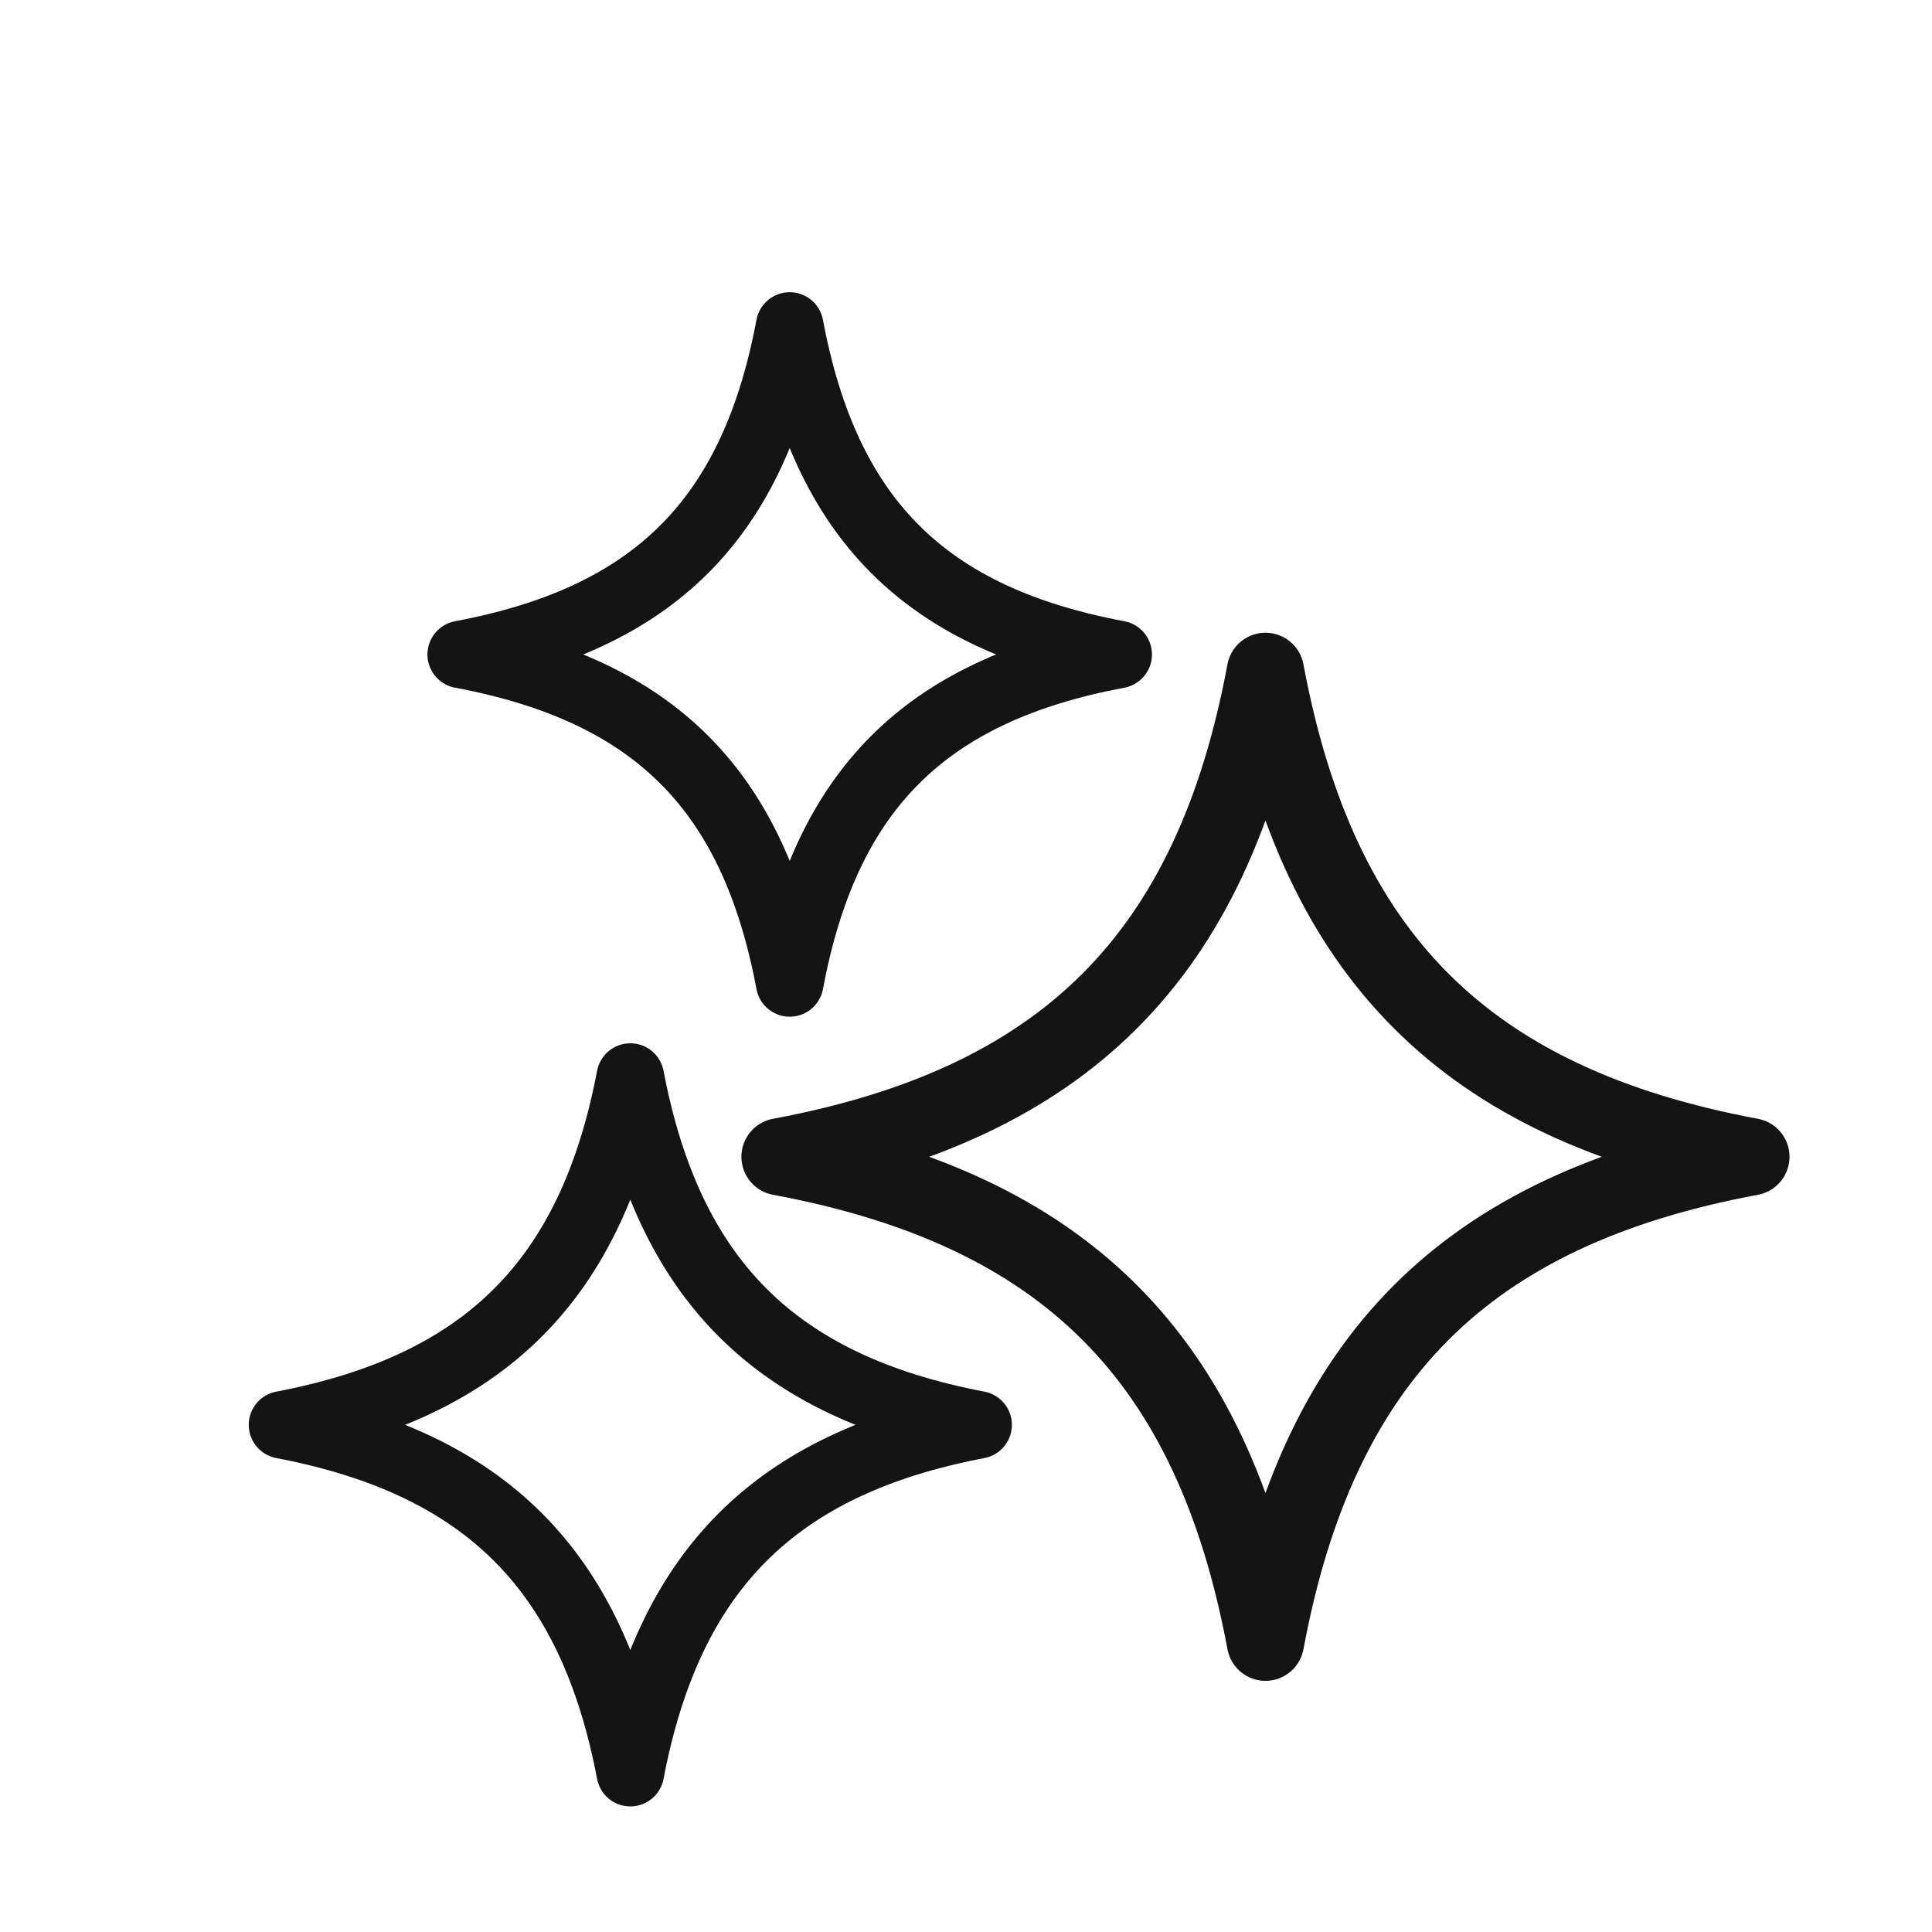
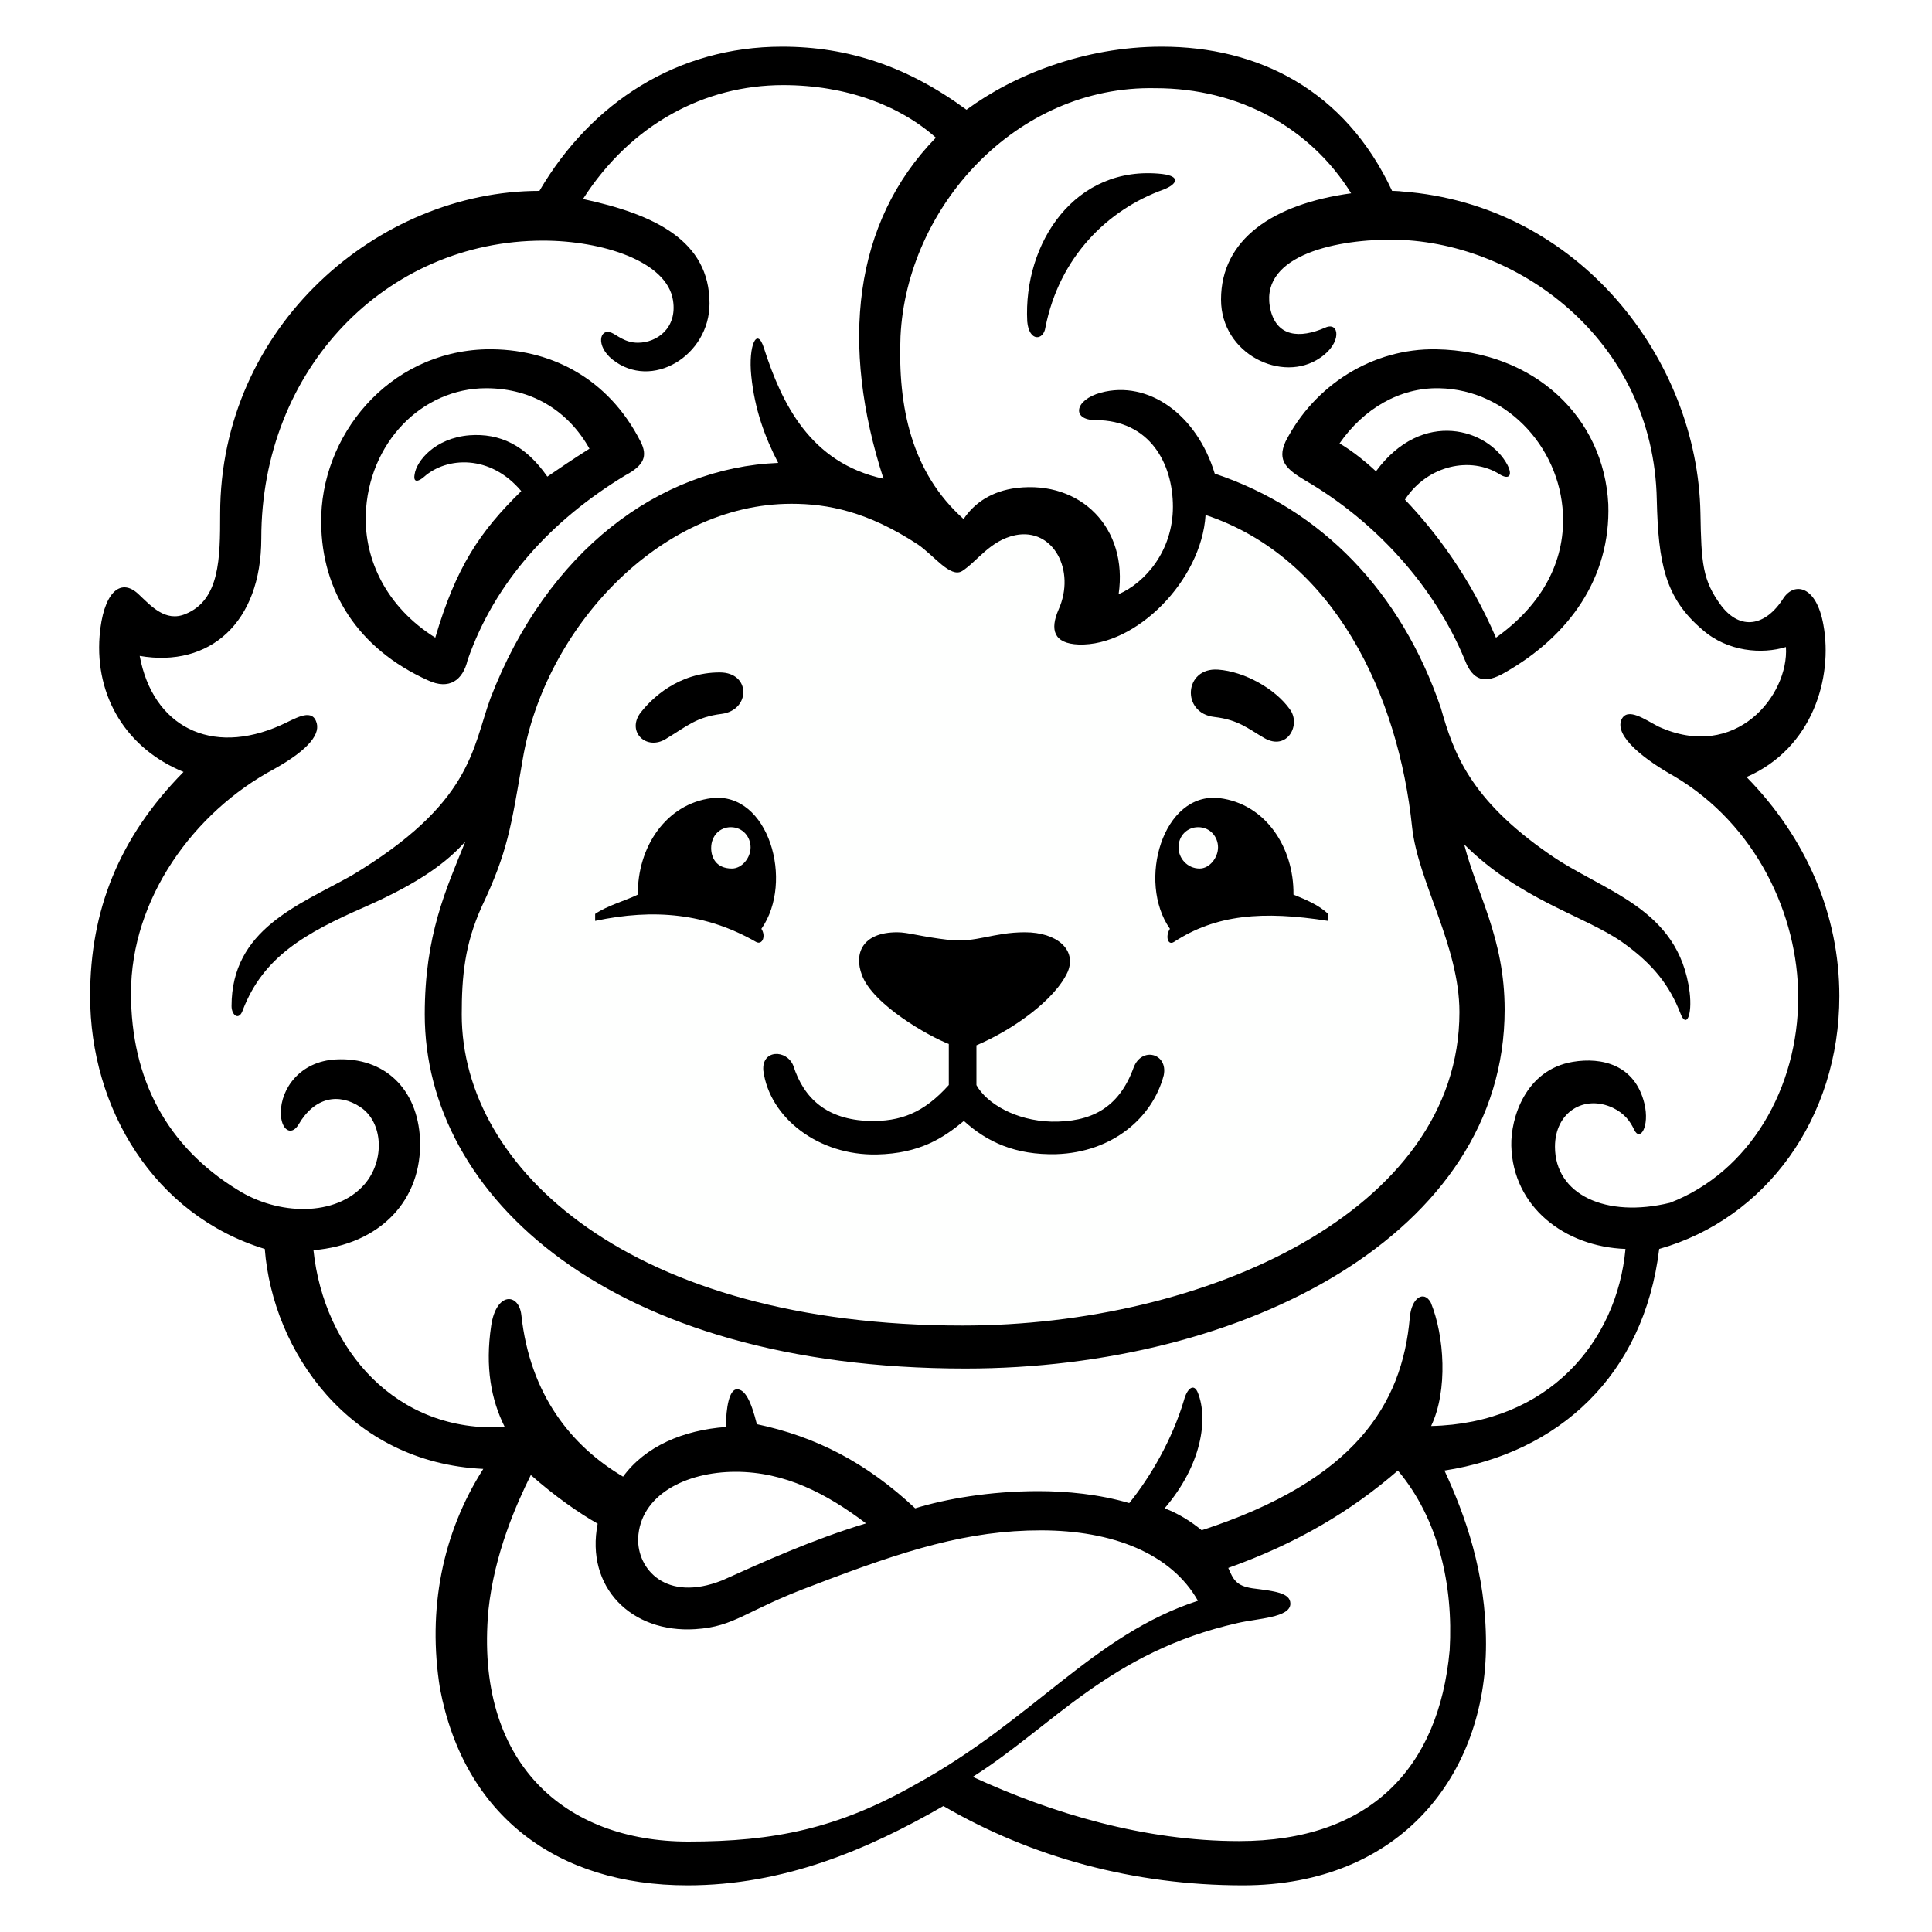
- <svg xmlns="http://www.w3.org/2000/svg" width="1600" height="1600" viewBox="0 0 1600 1600" fill="none">
-   <path d="M654 270C684 430 766 512 926 542C766 572 684 654 654 814C624 654 542 572 382 542C542 512 624 430 654 270Z" stroke="#141414" stroke-width="56" stroke-linecap="round" stroke-linejoin="round" />
-   <path d="M1048 556C1092 792 1214 914 1450 958C1214 1002 1092 1124 1048 1360C1004 1124 882 1002 646 958C882 914 1004 792 1048 556Z" stroke="#141414" stroke-width="64" stroke-linecap="round" stroke-linejoin="round" />
-   <path d="M522 892C554 1060 642 1148 810 1180C642 1212 554 1300 522 1468C490 1300 402 1212 234 1180C402 1148 490 1060 522 892Z" stroke="#141414" stroke-width="56" stroke-linecap="round" stroke-linejoin="round" />
+ <svg xmlns="http://www.w3.org/2000/svg" width="200" height="200" viewBox="0 0 200 200">
+   <path d="m180.8 80.44c6.87-2.99 8.95-10.33 7.96-15.75-0.73-4.11-3.01-4.45-4.13-2.78-1.88 2.97-4.48 3.35-6.43 0.81-1.97-2.64-2.08-4.44-2.17-9.59-0.28-15.92-12.57-31.94-30.9-33.31l-0.28-0.03c-0.38-0.03-0.74-0.03-0.74-0.03-4.89-10.48-13.88-14.93-23.85-14.93-8.01 0-15.35 2.94-20.21 6.53-6.05-4.45-12.19-6.53-19.09-6.53-10.84 0-19.76 5.78-25.12 14.93-16.62 0-33.05 13.95-33.05 33.45 0 4.58-0.03 8.9-3.59 10.35-2.08 0.87-3.57-0.84-4.86-2.05-1.92-1.82-3.68-0.06-4.03 4.32-0.49 6.33 2.82 11.68 8.69 14.08-6.68 6.77-9.67 14.33-9.67 23.2 0 11.65 6.62 22.68 18.08 26.18 0.82 10.55 8.69 22.12 22.62 22.77-4.25 6.65-5.8 14.58-4.48 22.75 2.5 13.13 12.08 20.36 25.61 20.36 9.94 0 18.61-3.66 26.5-8.21 9.09 5.29 19.69 8.21 31 8.21 16.34 0 25.17-11.46 25.17-24.99 0-7.41-2.18-13.37-4.3-17.95 11.77-1.82 20.64-9.79 22.23-22.94 11.06-3.13 18.65-13.57 18.65-26.18 0-8.4-3.4-16.34-9.61-22.67zm-7.92 44.07c-6.65 1.62-11.91-0.85-11.91-5.8 0-3.6 3.03-5.42 5.99-4.03 1.22 0.59 1.8 1.41 2.19 2.23 0.61 1.36 1.64-0.29 1.08-2.66-0.98-4.04-4.41-4.83-7.41-4.33-4.92 0.82-6.44 5.84-6.37 8.69 0.16 6.33 5.52 10.45 11.82 10.68-0.89 9.64-8.02 18.07-20.12 18.33 1.76-3.69 1.37-9.34-0.03-12.77-0.72-1.33-2.02-0.51-2.18 1.57-0.79 8.96-5.68 16.83-21.54 21.99-1.08-0.89-2.44-1.75-3.84-2.27 3.86-4.51 4.51-9.22 3.46-11.92-0.42-1.11-1.14-0.49-1.46 0.74-1.21 4.05-3.45 7.9-5.66 10.64-3.13-0.92-6.47-1.24-9.43-1.24-5.02 0-9.64 0.82-12.73 1.78-5.06-4.74-10.28-7.42-16.39-8.71-0.62-2.47-1.24-3.61-2.06-3.61-0.79 0-1.14 1.89-1.14 3.9-4.39 0.32-8.34 1.98-10.65 5.14-5.35-3.16-9.64-8.48-10.53-16.73-0.26-2.31-2.6-2.41-3.12 1.09-0.65 4.32 0 7.71 1.4 10.5-11.2 0.69-18.72-8.01-19.8-18.3 6.87-0.58 11.29-5.16 11.03-11.49-0.25-5.22-3.68-8.52-8.7-8.26-3.73 0.19-5.71 3.04-5.71 5.51 0 1.79 1.08 2.48 1.83 1.24 1.66-2.86 4.16-3.31 6.4-1.82 2.37 1.56 2.56 5.51 0.45 7.98-2.96 3.43-9 3.24-13.19 0.57-7.24-4.45-11-11.39-11-20.35 0-9.77 6.49-18.73 14.8-23.18 3.72-2.08 4.9-3.74 4.35-4.98-0.55-1.33-2.24-0.19-3.64 0.43-7.24 3.24-13.25 0.13-14.61-7.17 7.24 1.24 12.59-3.44 12.59-12.17 0-17.52 12.91-30.82 29.18-30.82 6.05 0 12.82 2.11 13.44 6.19 0.45 2.86-1.66 4.38-3.64 4.38-1.37 0-2.19-0.82-2.74-1.04-1.24-0.48-1.63 1.37 0.1 2.77 4.08 3.26 10.06-0.4 10.06-5.79 0-6.51-5.69-9.23-13.1-10.82 4.96-7.74 12.58-11.79 20.72-11.79 6.52 0 12.08 2.11 15.81 5.44-8.6 8.83-9.9 21.49-5.42 35.31-7.62-1.65-10.55-7.85-12.37-13.5-0.72-2.34-1.64-0.29-1.32 2.84 0.35 3.46 1.39 6.32 2.79 9.02-12.29 0.49-23.91 9.09-29.79 24.37-1.92 5.29-1.92 10.88-14.41 18.37-5.49 3.06-12.39 5.56-12.39 13.49 0 0.96 0.79 1.58 1.18 0.37 2.11-5.42 6.3-7.89 12.79-10.71 5.61-2.5 8.34-4.58 10.23-6.69-2.02 4.99-4.2 9.71-4.2 17.89 0 18.76 19.09 36.66 55.98 36.66 28.9 0 55.81-13.98 55.81-37.15 0-7.41-2.86-11.92-4.19-17.11 5.78 5.75 12.4 7.37 16.32 10.09 3.27 2.31 4.96 4.55 6.07 7.41 0.59 1.56 1.24 0.26 0.95-2.21-1.14-8.79-8.93-10.35-14.56-14.3-8.2-5.68-9.89-10.49-11.19-15.1-4.11-12.05-12.35-20.58-23.41-24.27-1.85-6.11-6.88-9.71-11.8-8.38-2.76 0.76-3.02 2.84-0.55 2.84 5.65 0 8.02 4.52 8.02 8.97 0 4.55-2.86 7.85-5.62 9.05 0.99-6.8-3.87-11.79-10.55-11-2.6 0.32-4.39 1.56-5.5 3.22-5.39-4.81-6.82-11.58-6.53-18.92 0.65-13.33 11.93-26 26.41-25.68 8.6 0 16.02 4.08 20.24 10.88-8.11 1.11-13.47 4.77-13.47 11 0 5.65 6.36 8.71 10.25 6.04 2.3-1.53 2.01-3.77 0.58-3.15-2.76 1.21-5 0.89-5.68-1.72-1.4-5.52 6.22-7.37 12.43-7.37 12.85 0 27.21 10.2 27.53 26.94 0.16 6.56 0.85 10.16 4.74 13.45 2.6 2.28 6.16 2.54 8.63 1.78 0.32 4.99-5.2 11.89-13.21 8.23-1.4-0.73-3.19-2.03-3.81-0.73-0.79 1.76 2.51 4.23 5.47 5.89 8.43 4.99 12.82 14.31 12.82 22.87 0 9.37-4.99 18.07-13.27 21.27zm-72.18 59.43c8.25-5.22 14.19-12.93 27.4-15.92 2.08-0.49 5.48-0.55 5.48-2.01 0-1.14-1.69-1.3-3.93-1.59-1.69-0.26-1.98-0.91-2.5-2.11 7.11-2.54 12.7-5.87 17.56-10.08 4.19 4.99 5.75 11.83 5.36 18.59-1.11 12.25-8.28 19.77-21.81 19.77-9.77 0-19.31-2.85-27.56-6.65zm-25.94-20.34c-5.84 2.31-8.8-1.19-8.7-4.35 0.19-4.45 4.88-6.89 10.1-6.89 5.09 0 9.41 2.25 13.49 5.34-5.49 1.65-10.71 4.02-14.89 5.9zm-24.2 3.09c0.62-5.88 2.89-10.97 4.39-14 2.5 2.21 4.97 3.93 6.92 5.04-1.29 6.59 3.5 11.34 10.09 10.92 4.19-0.26 5.11-1.91 12.25-4.55 9.53-3.66 16.02-5.68 23.54-5.68 7.42 0 13.5 2.4 16.26 7.29-10.84 3.53-17.08 12.36-29.24 19.02-8.01 4.55-14.6 5.91-23.52 5.91-12.75 0-22.13-8.11-20.69-23.95z" fill="#000" />
+   <path d="m120.3 18.01c-9.02-0.99-14.38 7.16-13.96 15.27 0.19 2.14 1.69 1.98 1.88 0.62 1.43-7.27 6.42-12.19 12.21-14.27 1.36-0.52 1.91-1.37-0.13-1.62z" fill="#000" />
+   <path d="m124.8 53.31c-0.42 6.8-7.22 13.6-13.13 13.41-2.63-0.1-2.98-1.56-2.09-3.61 1.82-4.05-0.55-8.5-4.47-7.71-2.63 0.55-3.96 2.73-5.52 3.72-1.21 0.73-2.9-1.61-4.56-2.75-5.23-3.43-9.34-4.22-13.1-4.22-13.69 0-25.55 12.97-27.82 26.46-1.21 7.06-1.57 9.6-4.23 15.22-1.79 3.95-2.08 7.28-2.08 11.2 0 15.99 17.53 32.19 51.86 32.19 25.02 0 51.42-11.81 51.42-32.44 0-6.87-4.29-13.5-4.9-19.15-1.4-13.56-7.99-27.87-21.38-32.32z" fill="#FEFFFE" />
+   <path d="m106.1 96.51c-3.3 0-5.06 1.11-7.88 0.79-2.99-0.35-4.2-0.79-5.34-0.79-3.66 0-4.48 2.24-3.66 4.41 1.11 3.06 6.92 6.36 9 7.15v4.25c-2.6 2.89-5 3.81-8.3 3.72-4.29-0.16-6.69-2.27-7.8-5.73-0.69-1.69-3.29-1.69-3.1 0.52 0.65 4.89 5.71 8.81 11.76 8.68 4.42-0.1 6.85-1.69 9-3.47 2.4 2.18 5.33 3.54 9.55 3.44 5.88-0.19 10-3.82 11.14-8.17 0.46-2.28-2.3-3-3.12-0.79-1.56 4.29-4.52 5.65-8.5 5.59-3.73-0.1-6.72-1.89-7.77-3.78v-4.12c3.76-1.59 8.15-4.72 9.45-7.61 0.95-2.27-1.1-4.09-4.43-4.09z" fill="#000" />
+   <path d="m73.69 82.62c-4.76 0.59-7.72 5.1-7.66 9.99-1.26 0.62-3.18 1.14-4.42 2v0.72c6.11-1.3 11.5-0.78 16.66 2.18 0.65 0.35 1.04-0.6 0.55-1.36 3.43-4.89 0.74-14.21-5.13-13.53zm2.08 7.29c-1.66 0-2.15-1.17-2.15-2.12 0-1.27 0.89-2.16 2.03-2.16 1.26 0 2.05 1.02 2.05 2.09 0 1.08-0.89 2.19-1.93 2.19z" fill="#000" />
+   <path d="m133.9 92.61c0.06-4.89-2.9-9.4-7.66-9.99-5.87-0.68-8.56 8.64-5.13 13.53-0.49 0.76-0.23 1.77 0.42 1.36 4.32-2.83 9.15-3.25 15.95-2.18v-0.72c-0.89-0.89-2.29-1.48-3.58-2zm-9.71-2.7c-1.3 0-2.19-1.08-2.19-2.19 0-1.2 0.89-2.09 2.03-2.09 1.27 0 2.06 1.02 2.06 2.09 0 1.08-0.89 2.19-1.9 2.19z" fill="#000" />
+   <path d="m66.31 45.71c-3.33-6.55-9.34-9.68-15.99-9.55-10.2 0.26-17.2 9.06-17.07 17.99 0.06 7.03 3.79 13.01 11.06 16.28 2.18 1.02 3.61 0 4.1-2.11 2.82-8.11 8.7-14.5 16.32-19.11 1.95-1.04 2.34-2 1.58-3.5zm-21.25 20.3c-5.09-3.19-7.33-8.08-7.2-12.7 0.25-7.47 5.81-13.12 12.46-13.12 4.86 0 8.59 2.47 10.7 6.26-1.76 1.11-3.06 2-4.36 2.89-2.27-3.27-4.93-4.51-8.06-4.28-3.57 0.29-5.49 2.66-5.68 4.05-0.19 1.05 0.59 0.6 0.98 0.25 2.34-2.08 6.86-2.34 10.06 1.48-4.25 4.15-6.75 7.84-8.9 15.17z" fill="#000" />
+   <path d="m148.7 36.16c-6.65-0.13-12.66 3.75-15.62 9.55-0.92 2.01 0.16 2.9 2.01 4.01 7.21 4.19 13.35 10.85 16.55 18.6 0.82 2.11 2.02 2.56 4.17 1.29 6.65-3.79 10.94-9.83 10.68-17.41-0.45-8.96-7.59-15.84-17.79-16.04zm6.16 29.85c-2.66-6.2-6.22-10.95-9.42-14.29 2.34-3.59 6.83-4.51 9.82-2.61 0.89 0.55 1.38 0.19 0.79-0.98-1.95-3.69-8.78-5.9-13.61 0.66-1.46-1.36-2.79-2.31-3.77-2.89 2.5-3.6 6.23-5.78 10.28-5.71 7.37 0.13 12.86 6.62 12.86 13.64 0 4.78-2.47 8.99-6.95 12.18z" fill="#000" />
+   <path d="m74.51 69.61c-4.26 0-7.08 2.67-8.29 4.29-1.3 1.92 0.72 3.81 2.7 2.6 2.24-1.36 3.19-2.28 5.79-2.6 2.99-0.39 3.05-4.29-0.2-4.29z" fill="#000" />
+   <path d="m126.1 69.32c-3.53-0.26-3.85 4.51-0.39 4.9 2.5 0.29 3.48 1.21 5.18 2.19 2.37 1.36 3.83-1.4 2.63-2.99-1.53-2.15-4.73-3.91-7.42-4.1z" fill="#000" />
</svg>
